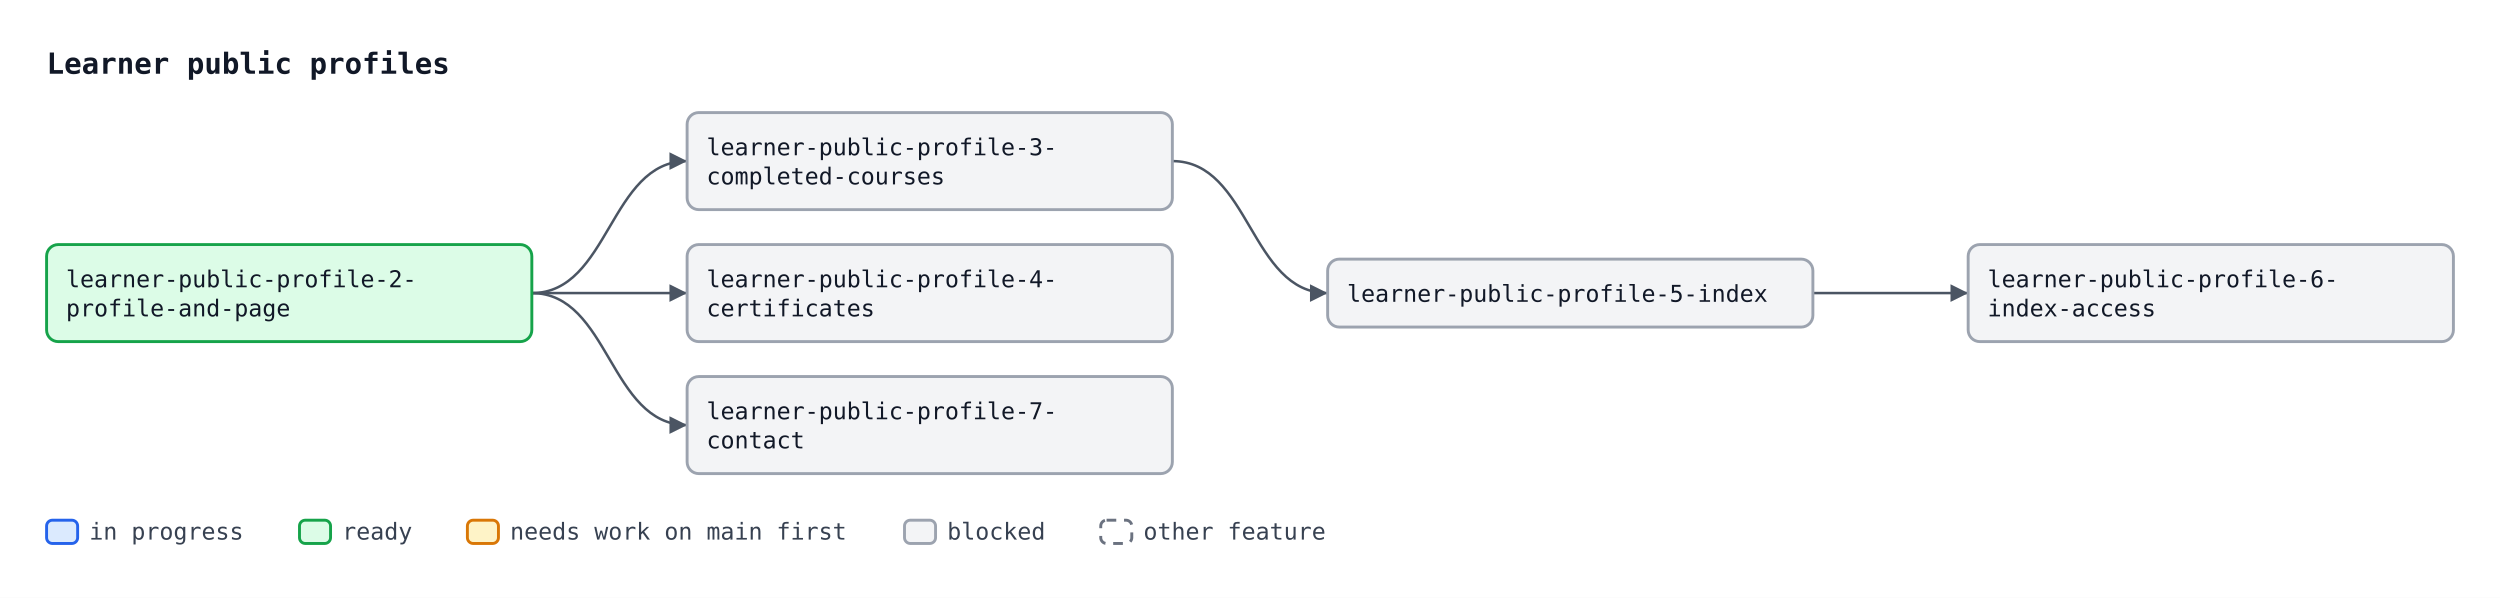
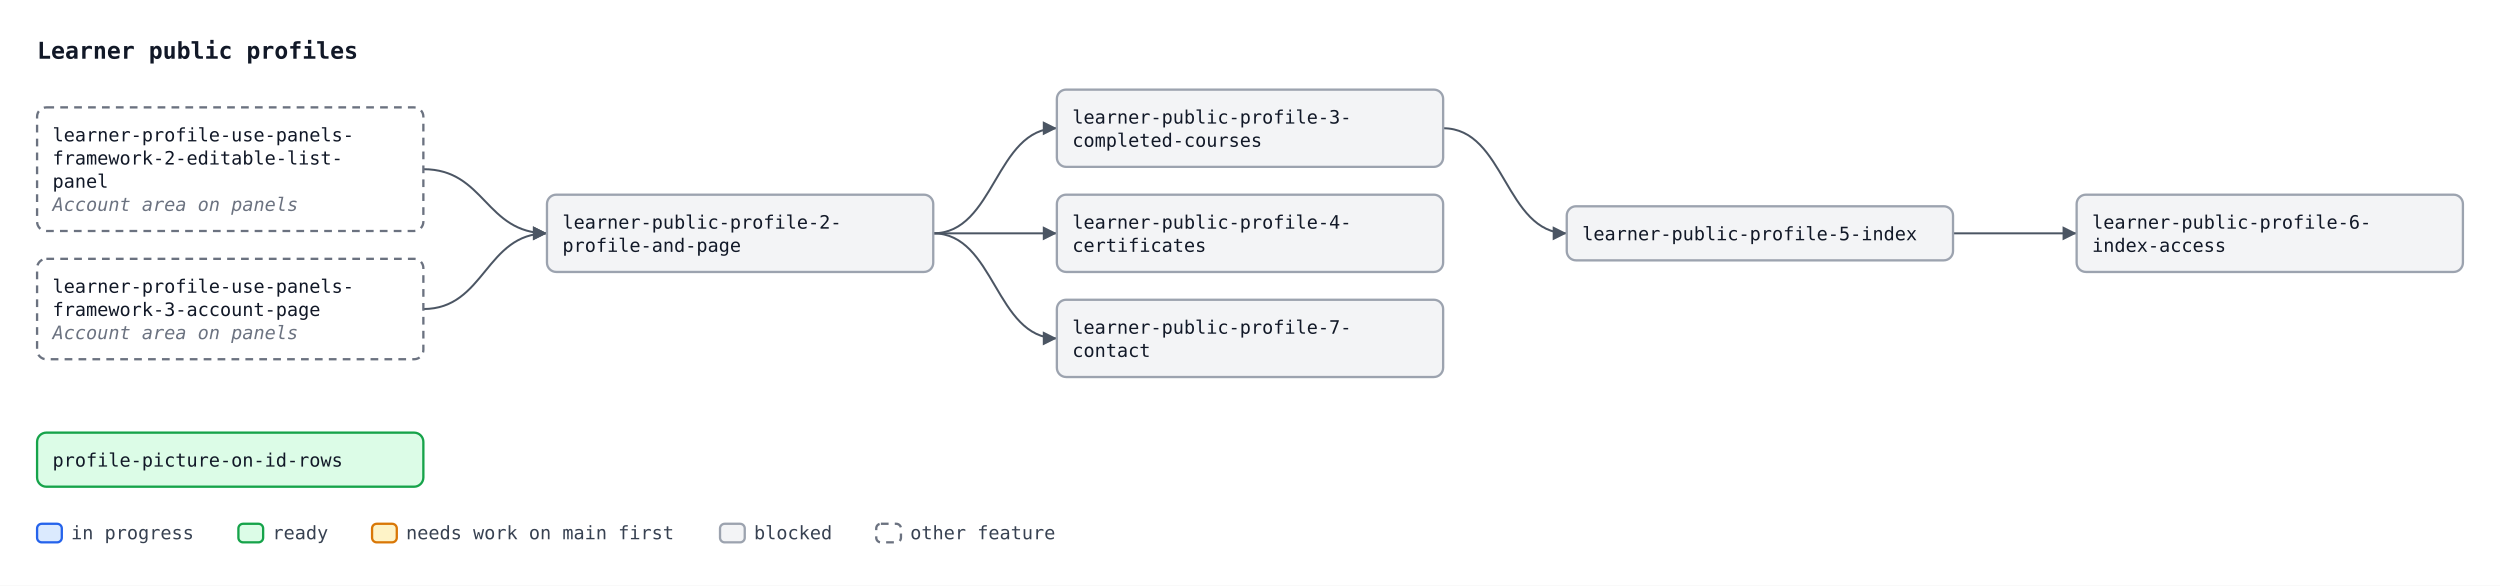
- <svg xmlns="http://www.w3.org/2000/svg" width="1288" height="308" viewBox="0 0 1288 308" font-family="ui-monospace, SFMono-Regular, Menlo, Consolas, monospace" font-size="12">
+ <svg xmlns="http://www.w3.org/2000/svg" width="1618" height="379" viewBox="0 0 1618 379" font-family="ui-monospace, SFMono-Regular, Menlo, Consolas, monospace" font-size="12">
  <defs>
    <marker id="arrow" viewBox="0 0 10 10" refX="10" refY="5" markerWidth="7" markerHeight="7" orient="auto-start-reverse">
      <path d="M0,0 L10,5 L0,10 z" fill="#4b5563" />
    </marker>
  </defs>
-   <rect width="1288" height="308" fill="#ffffff" />
+   <rect width="1618" height="379" fill="#ffffff" />
  <text x="24" y="38" font-size="15" font-weight="bold" fill="#111827">Learner public profiles</text>
-   <path d="M274.0,151.0 C314.0,151.0 314.0,83.0 354.0,83.0" fill="none" stroke="#4b5563" stroke-width="1.3" marker-end="url(#arrow)" />
-   <path d="M274.0,151.0 C314.0,151.0 314.0,151.0 354.0,151.0" fill="none" stroke="#4b5563" stroke-width="1.3" marker-end="url(#arrow)" />
-   <path d="M604.0,83.0 C644.0,83.0 644.0,151.0 684.0,151.0" fill="none" stroke="#4b5563" stroke-width="1.3" marker-end="url(#arrow)" />
-   <path d="M934.0,151.0 C974.0,151.0 974.0,151.0 1014.0,151.0" fill="none" stroke="#4b5563" stroke-width="1.3" marker-end="url(#arrow)" />
-   <path d="M274.0,151.0 C314.0,151.0 314.0,219.0 354.0,219.0" fill="none" stroke="#4b5563" stroke-width="1.3" marker-end="url(#arrow)" />
-   <rect x="24.0" y="126.0" width="250" height="50" rx="6" fill="#dcfce7" stroke="#16a34a" stroke-width="1.5" />
-   <text x="34.0" y="148.0" fill="#111827">learner-public-profile-2-</text>
-   <text x="34.0" y="163.0" fill="#111827">profile-and-page</text>
-   <rect x="354.0" y="58.0" width="250" height="50" rx="6" fill="#f3f4f6" stroke="#9ca3af" stroke-width="1.5" />
-   <text x="364.0" y="80.0" fill="#111827">learner-public-profile-3-</text>
-   <text x="364.0" y="95.0" fill="#111827">completed-courses</text>
+   <path d="M274.0,109.5 C314.0,109.5 314.0,151.0 354.0,151.0" fill="none" stroke="#4b5563" stroke-width="1.3" marker-end="url(#arrow)" />
+   <path d="M274.0,200.0 C314.0,200.0 314.0,151.0 354.0,151.0" fill="none" stroke="#4b5563" stroke-width="1.3" marker-end="url(#arrow)" />
+   <path d="M604.0,151.0 C644.0,151.0 644.0,83.0 684.0,83.0" fill="none" stroke="#4b5563" stroke-width="1.3" marker-end="url(#arrow)" />
+   <path d="M604.0,151.0 C644.0,151.0 644.0,151.0 684.0,151.0" fill="none" stroke="#4b5563" stroke-width="1.3" marker-end="url(#arrow)" />
+   <path d="M934.0,83.0 C974.0,83.0 974.0,151.0 1014.0,151.0" fill="none" stroke="#4b5563" stroke-width="1.3" marker-end="url(#arrow)" />
+   <path d="M1264.0,151.0 C1304.0,151.0 1304.0,151.0 1344.0,151.0" fill="none" stroke="#4b5563" stroke-width="1.3" marker-end="url(#arrow)" />
+   <path d="M604.0,151.0 C644.0,151.0 644.0,219.0 684.0,219.0" fill="none" stroke="#4b5563" stroke-width="1.3" marker-end="url(#arrow)" />
  <rect x="354.0" y="126.0" width="250" height="50" rx="6" fill="#f3f4f6" stroke="#9ca3af" stroke-width="1.5" />
-   <text x="364.0" y="148.0" fill="#111827">learner-public-profile-4-</text>
-   <text x="364.0" y="163.0" fill="#111827">certificates</text>
-   <rect x="684.0" y="133.5" width="250" height="35" rx="6" fill="#f3f4f6" stroke="#9ca3af" stroke-width="1.5" />
-   <text x="694.0" y="155.5" fill="#111827">learner-public-profile-5-index</text>
-   <rect x="1014.0" y="126.0" width="250" height="50" rx="6" fill="#f3f4f6" stroke="#9ca3af" stroke-width="1.5" />
-   <text x="1024.0" y="148.0" fill="#111827">learner-public-profile-6-</text>
-   <text x="1024.0" y="163.0" fill="#111827">index-access</text>
-   <rect x="354.0" y="194.0" width="250" height="50" rx="6" fill="#f3f4f6" stroke="#9ca3af" stroke-width="1.5" />
-   <text x="364.0" y="216.0" fill="#111827">learner-public-profile-7-</text>
-   <text x="364.0" y="231.0" fill="#111827">contact</text>
-   <rect x="24.0" y="268" width="16" height="12" rx="3" fill="#dbeafe" stroke="#2563eb" stroke-width="1.5" />
-   <text x="46.0" y="278" fill="#374151">in progress</text>
-   <rect x="154.3" y="268" width="16" height="12" rx="3" fill="#dcfce7" stroke="#16a34a" stroke-width="1.5" />
-   <text x="176.3" y="278" fill="#374151">ready</text>
-   <rect x="240.8" y="268" width="16" height="12" rx="3" fill="#fef3c7" stroke="#d97706" stroke-width="1.5" />
-   <text x="262.8" y="278" fill="#374151">needs work on main first</text>
-   <rect x="466.0" y="268" width="16" height="12" rx="3" fill="#f3f4f6" stroke="#9ca3af" stroke-width="1.5" />
-   <text x="488.0" y="278" fill="#374151">blocked</text>
-   <rect x="567.1" y="268" width="16" height="12" rx="3" fill="#ffffff" stroke="#6b7280" stroke-width="1.5" stroke-dasharray="5 4" />
-   <text x="589.1" y="278" fill="#374151">other feature</text>
+   <text x="364.0" y="148.0" fill="#111827">learner-public-profile-2-</text>
+   <text x="364.0" y="163.0" fill="#111827">profile-and-page</text>
+   <rect x="684.0" y="58.0" width="250" height="50" rx="6" fill="#f3f4f6" stroke="#9ca3af" stroke-width="1.5" />
+   <text x="694.0" y="80.0" fill="#111827">learner-public-profile-3-</text>
+   <text x="694.0" y="95.0" fill="#111827">completed-courses</text>
+   <rect x="684.0" y="126.0" width="250" height="50" rx="6" fill="#f3f4f6" stroke="#9ca3af" stroke-width="1.5" />
+   <text x="694.0" y="148.0" fill="#111827">learner-public-profile-4-</text>
+   <text x="694.0" y="163.0" fill="#111827">certificates</text>
+   <rect x="1014.0" y="133.5" width="250" height="35" rx="6" fill="#f3f4f6" stroke="#9ca3af" stroke-width="1.5" />
+   <text x="1024.0" y="155.5" fill="#111827">learner-public-profile-5-index</text>
+   <rect x="1344.0" y="126.0" width="250" height="50" rx="6" fill="#f3f4f6" stroke="#9ca3af" stroke-width="1.5" />
+   <text x="1354.0" y="148.0" fill="#111827">learner-public-profile-6-</text>
+   <text x="1354.0" y="163.0" fill="#111827">index-access</text>
+   <rect x="684.0" y="194.0" width="250" height="50" rx="6" fill="#f3f4f6" stroke="#9ca3af" stroke-width="1.5" />
+   <text x="694.0" y="216.0" fill="#111827">learner-public-profile-7-</text>
+   <text x="694.0" y="231.0" fill="#111827">contact</text>
+   <rect x="24.0" y="69.5" width="250" height="80" rx="6" fill="#ffffff" stroke="#6b7280" stroke-width="1.5" stroke-dasharray="5 4" />
+   <text x="34.0" y="91.5" fill="#111827">learner-profile-use-panels-</text>
+   <text x="34.0" y="106.5" fill="#111827">framework-2-editable-list-</text>
+   <text x="34.0" y="121.5" fill="#111827">panel</text>
+   <text x="34.0" y="136.5" fill="#6b7280" font-style="italic">Account area on panels</text>
+   <rect x="24.0" y="167.5" width="250" height="65" rx="6" fill="#ffffff" stroke="#6b7280" stroke-width="1.5" stroke-dasharray="5 4" />
+   <text x="34.0" y="189.5" fill="#111827">learner-profile-use-panels-</text>
+   <text x="34.0" y="204.5" fill="#111827">framework-3-account-page</text>
+   <text x="34.0" y="219.5" fill="#6b7280" font-style="italic">Account area on panels</text>
+   <rect x="24.0" y="280.0" width="250" height="35" rx="6" fill="#dcfce7" stroke="#16a34a" stroke-width="1.5" />
+   <text x="34.0" y="302.0" fill="#111827">profile-picture-on-id-rows</text>
+   <rect x="24.0" y="339" width="16" height="12" rx="3" fill="#dbeafe" stroke="#2563eb" stroke-width="1.5" />
+   <text x="46.0" y="349" fill="#374151">in progress</text>
+   <rect x="154.3" y="339" width="16" height="12" rx="3" fill="#dcfce7" stroke="#16a34a" stroke-width="1.5" />
+   <text x="176.3" y="349" fill="#374151">ready</text>
+   <rect x="240.8" y="339" width="16" height="12" rx="3" fill="#fef3c7" stroke="#d97706" stroke-width="1.5" />
+   <text x="262.8" y="349" fill="#374151">needs work on main first</text>
+   <rect x="466.0" y="339" width="16" height="12" rx="3" fill="#f3f4f6" stroke="#9ca3af" stroke-width="1.5" />
+   <text x="488.0" y="349" fill="#374151">blocked</text>
+   <rect x="567.1" y="339" width="16" height="12" rx="3" fill="#ffffff" stroke="#6b7280" stroke-width="1.5" stroke-dasharray="5 4" />
+   <text x="589.1" y="349" fill="#374151">other feature</text>
</svg>
